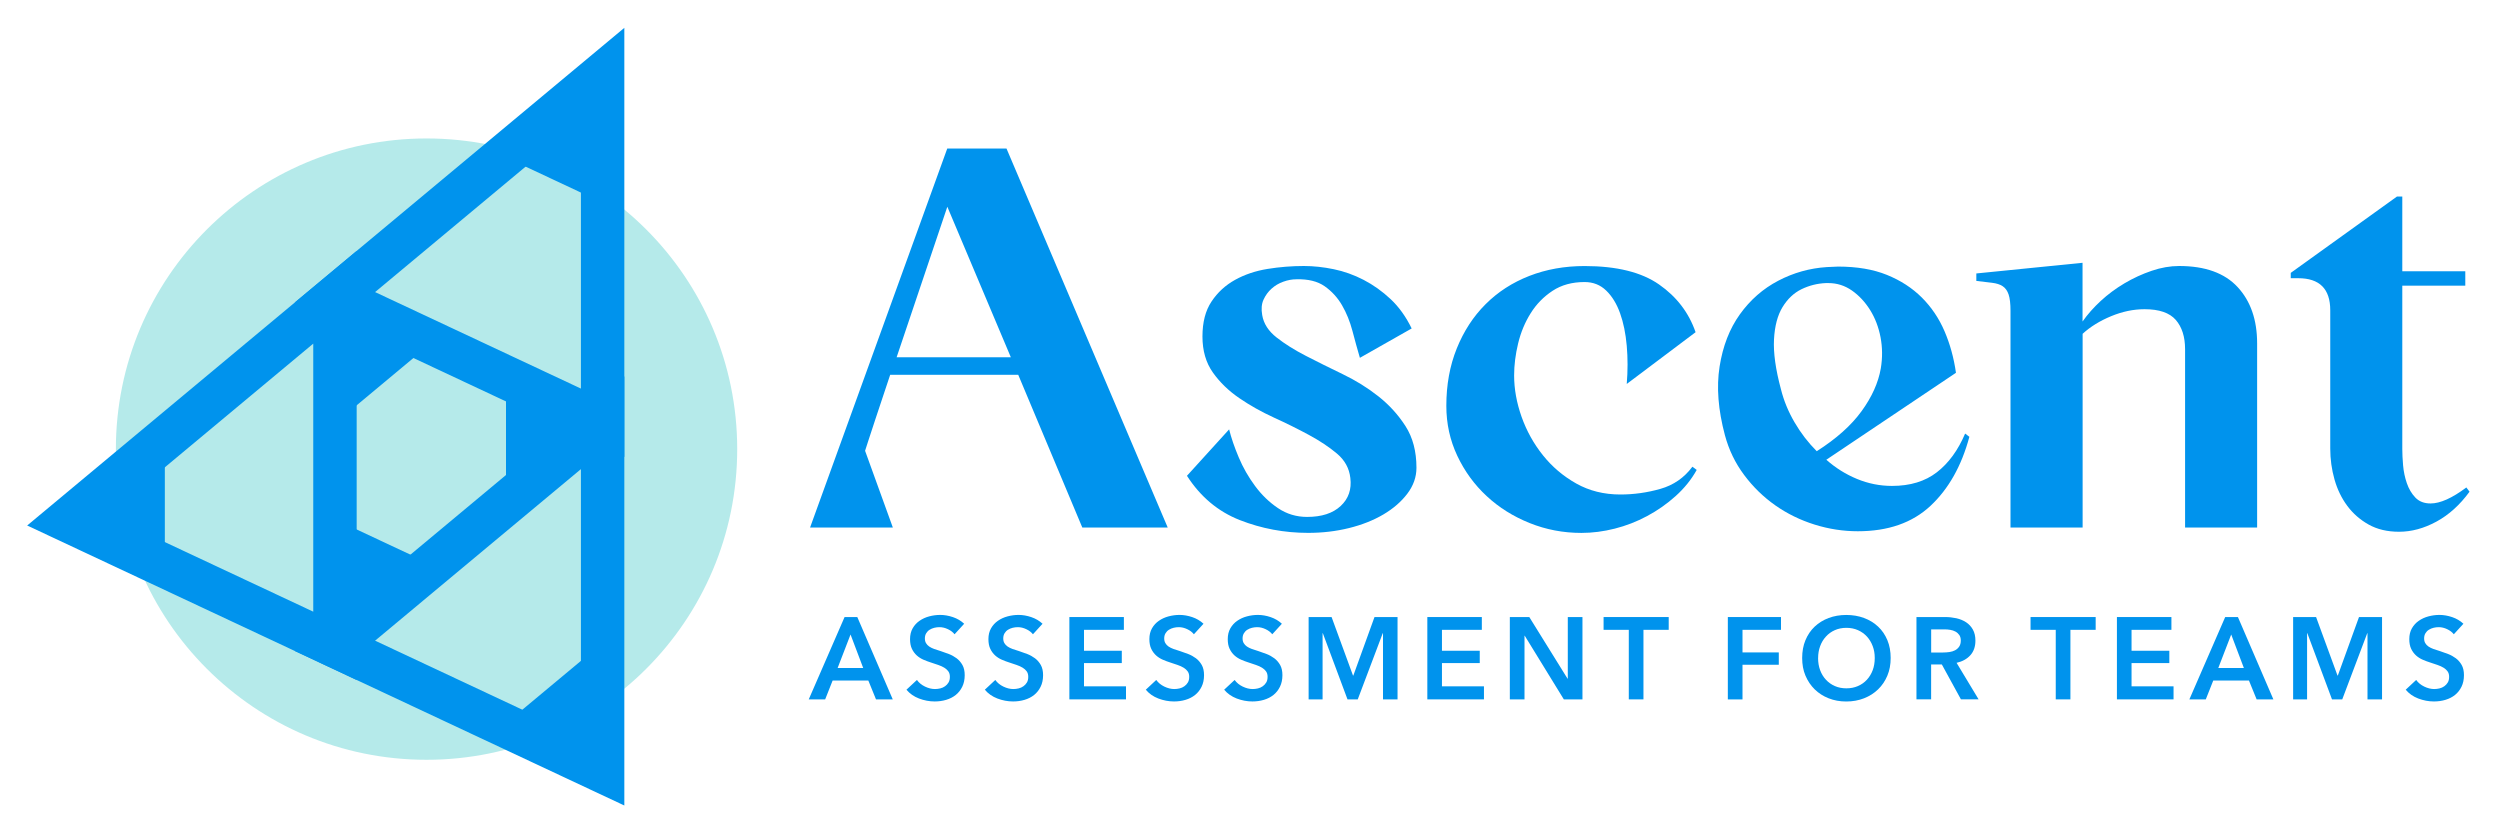
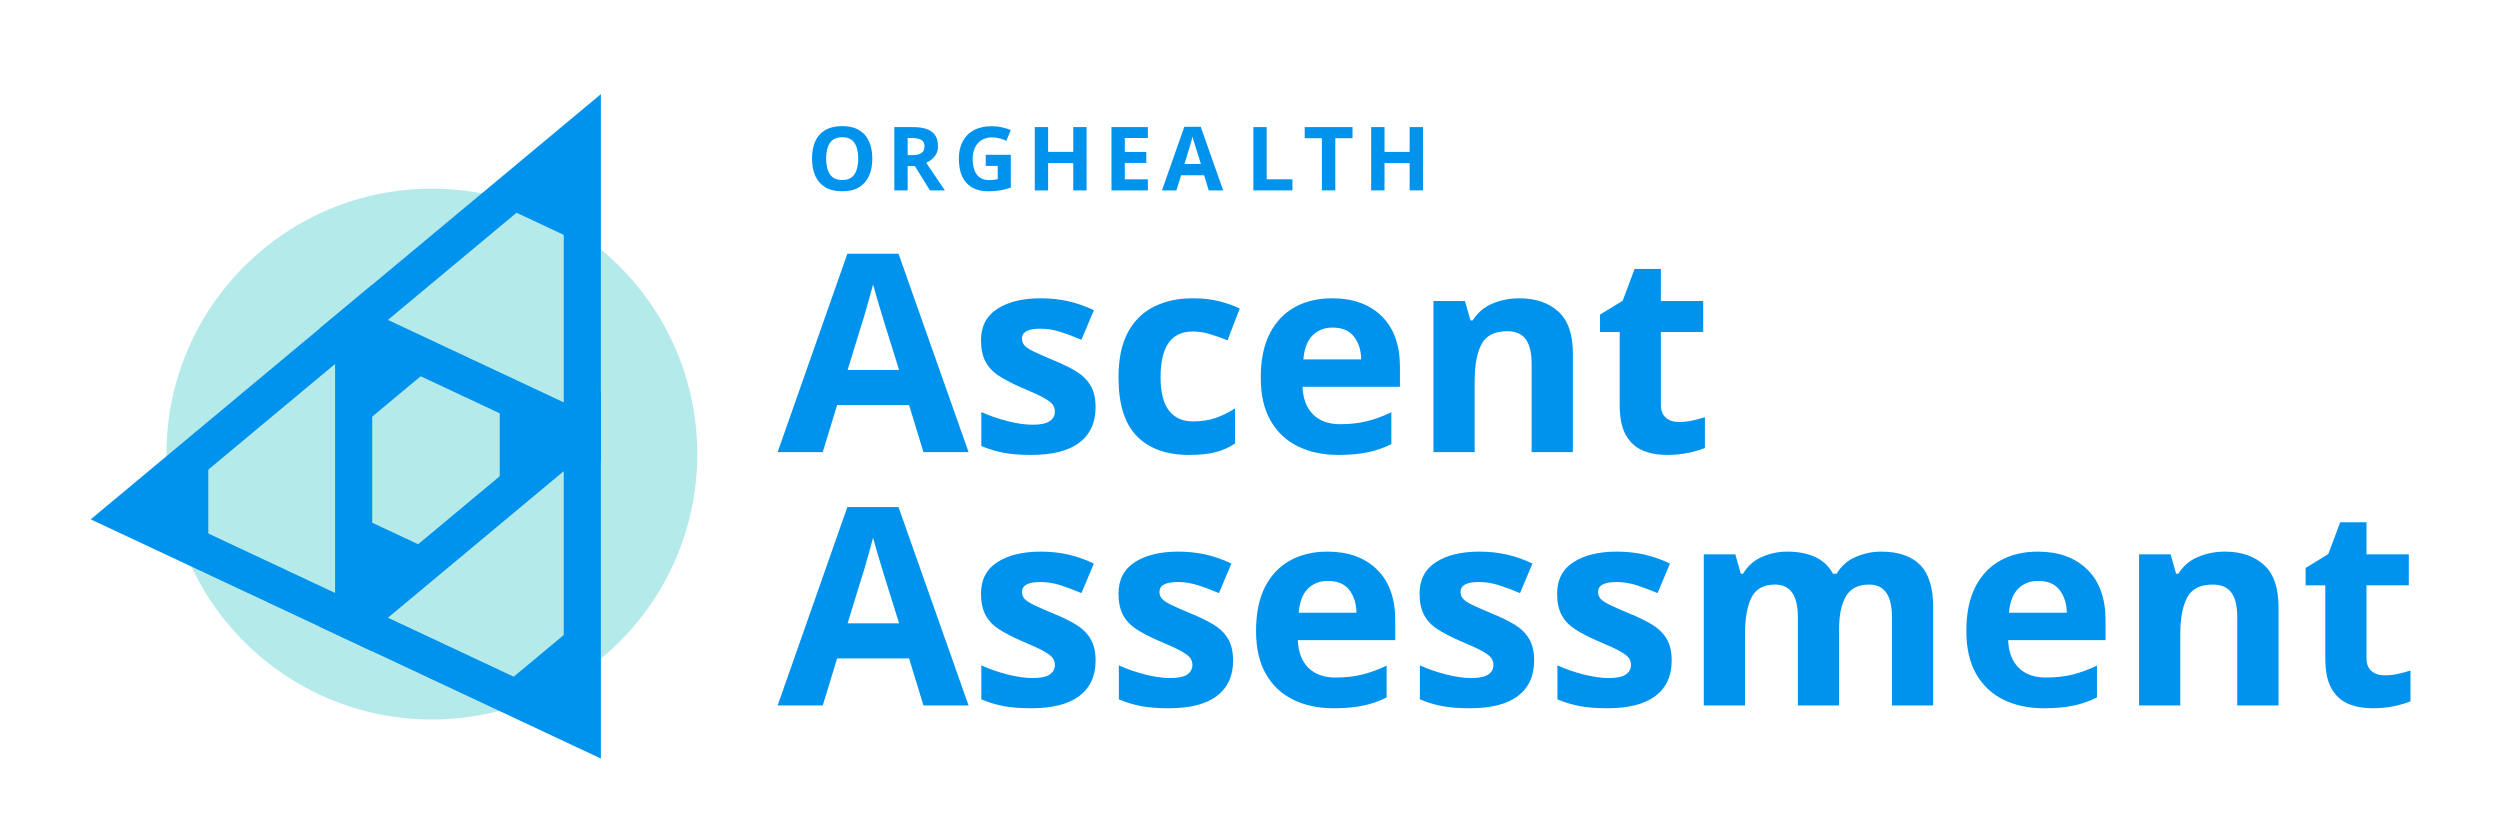
<svg xmlns="http://www.w3.org/2000/svg" id="a" viewBox="0 0 600 200">
-   <path d="M209.93,101.11c-1.2,3.59-2.31,7.08-2.31,7.08,1.02,2.82,6.02,16.64,6.66,18.41h-19.86l32.92-90.95h14.22l38.69,90.95h-20.5l-15.37-36.64h-30.74l-3.71,11.14ZM242.6,85.74l-15.24-36.12-12.17,36.12h27.41Z" style="fill:#0093ed;" />
-   <path d="M326.37,85.87c-.6-2.05-1.2-4.21-1.79-6.47-.6-2.26-1.43-4.31-2.5-6.15-1.07-1.84-2.46-3.35-4.16-4.55-1.71-1.19-3.97-1.75-6.79-1.67-1.02,0-2.07.19-3.14.58-1.07.38-2.01.94-2.82,1.67-.81.73-1.45,1.6-1.92,2.63-.47,1.02-.58,2.26-.32,3.71.34,2.05,1.49,3.84,3.46,5.38,1.96,1.54,4.31,3.01,7.05,4.42,2.73,1.41,5.66,2.86,8.77,4.36,3.12,1.5,5.98,3.27,8.58,5.32,2.6,2.05,4.78,4.44,6.53,7.17,1.75,2.73,2.63,6.06,2.63,9.99,0,2.22-.73,4.29-2.18,6.21-1.45,1.92-3.37,3.59-5.76,5-2.39,1.41-5.15,2.5-8.26,3.27-3.12.77-6.38,1.15-9.8,1.15-5.72,0-11.19-1.03-16.4-3.07-5.21-2.05-9.44-5.59-12.68-10.63l10.12-11.14c.51,2.05,1.28,4.29,2.31,6.73,1.02,2.43,2.33,4.72,3.91,6.85,1.58,2.14,3.41,3.91,5.51,5.32,2.09,1.41,4.42,2.11,6.98,2.11,3.5,0,6.19-.87,8.07-2.63,1.88-1.75,2.65-3.99,2.31-6.73-.26-2.31-1.33-4.25-3.2-5.83-1.88-1.58-4.12-3.07-6.73-4.48-2.61-1.41-5.4-2.8-8.39-4.16-2.99-1.37-5.76-2.92-8.33-4.68-2.56-1.75-4.68-3.8-6.34-6.15-1.67-2.35-2.5-5.23-2.5-8.65s.72-6.21,2.18-8.39c1.45-2.18,3.33-3.91,5.64-5.19,2.31-1.28,4.91-2.16,7.81-2.63,2.9-.47,5.81-.7,8.71-.7,2.31,0,4.7.26,7.17.77,2.48.51,4.87,1.37,7.17,2.56,2.31,1.2,4.46,2.73,6.47,4.61,2,1.88,3.69,4.23,5.06,7.05l-12.43,7.05Z" style="fill:#0093ed;" />
-   <path d="M390.42,92.15c.26-3.16.26-6.21,0-9.16-.26-2.95-.79-5.55-1.6-7.81-.81-2.26-1.92-4.08-3.33-5.44-1.41-1.37-3.14-2.05-5.19-2.05-2.99,0-5.55.7-7.69,2.11-2.14,1.41-3.89,3.2-5.25,5.38-1.37,2.18-2.37,4.59-3.01,7.24-.64,2.65-.96,5.21-.96,7.69,0,3.25.6,6.55,1.79,9.93,1.2,3.37,2.9,6.45,5.12,9.22,2.22,2.78,4.89,5.04,8.01,6.79,3.12,1.75,6.64,2.63,10.57,2.63,3.24,0,6.45-.45,9.61-1.35,3.16-.9,5.72-2.67,7.69-5.32l1.03.77c-1.28,2.31-2.97,4.4-5.06,6.28-2.09,1.88-4.38,3.48-6.85,4.8-2.48,1.33-5.06,2.33-7.75,3.01-2.69.68-5.36,1.03-8.01,1.03-4.36,0-8.5-.79-12.43-2.37-3.93-1.58-7.37-3.73-10.31-6.47-2.95-2.73-5.3-5.96-7.05-9.67-1.75-3.71-2.63-7.71-2.63-11.98,0-5.04.83-9.63,2.5-13.77,1.67-4.14,3.97-7.69,6.92-10.63,2.95-2.95,6.45-5.21,10.5-6.79,4.06-1.58,8.47-2.37,13.26-2.37,7.69,0,13.64,1.47,17.87,4.42,4.23,2.95,7.15,6.77,8.77,11.46l-16.52,12.42Z" style="fill:#0093ed;" />
-   <path d="M438.32,110.34c2.22,1.97,4.68,3.5,7.37,4.61,2.69,1.11,5.49,1.67,8.39,1.67,4.36,0,7.94-1.09,10.76-3.27,2.82-2.18,5.08-5.27,6.79-9.29l1.02.77c-1.88,7-5,12.53-9.35,16.59-4.36,4.06-10.16,6.08-17.42,6.08-3.5,0-6.96-.53-10.38-1.6-3.42-1.07-6.55-2.6-9.42-4.61-2.86-2.01-5.36-4.44-7.49-7.3-2.14-2.86-3.67-6.04-4.61-9.54-1.62-6.06-2.05-11.55-1.28-16.46.77-4.91,2.39-9.09,4.87-12.55,2.48-3.46,5.55-6.15,9.22-8.07,3.67-1.92,7.56-3.01,11.66-3.27.43,0,.87-.02,1.34-.06.47-.04.92-.06,1.34-.06,4.53,0,8.43.66,11.72,1.99,3.29,1.33,6.08,3.14,8.39,5.44,2.31,2.31,4.12,5,5.44,8.07,1.32,3.07,2.24,6.4,2.75,9.99l-31.13,20.88ZM436.02,108.29c4.7-2.99,8.28-6.19,10.76-9.61,2.48-3.41,4.01-6.83,4.61-10.25.43-2.56.4-5.06-.06-7.49-.47-2.43-1.3-4.61-2.5-6.53-1.2-1.92-2.65-3.48-4.36-4.68-1.71-1.19-3.59-1.79-5.64-1.79h-.64c-2.05.09-3.99.58-5.83,1.47-1.84.9-3.35,2.33-4.55,4.29-1.2,1.97-1.88,4.55-2.05,7.75-.17,3.2.38,7.2,1.67,11.98.68,2.73,1.77,5.38,3.27,7.94,1.49,2.56,3.27,4.87,5.32,6.92Z" style="fill:#0093ed;" />
-   <path d="M499.81,126.61h-17.29v-52.01c0-1.71-.15-3.01-.45-3.91-.3-.9-.77-1.56-1.41-1.99-.64-.43-1.5-.7-2.56-.83-1.07-.13-2.33-.28-3.78-.45v-1.79l25.49-2.56v14.09c1.2-1.71,2.65-3.35,4.36-4.93,1.71-1.58,3.61-2.99,5.7-4.23,2.09-1.24,4.27-2.24,6.53-3.01,2.26-.77,4.46-1.15,6.6-1.15,6.23,0,10.91,1.69,14.03,5.06,3.12,3.37,4.68,7.88,4.68,13.51v44.19h-17.29v-42.78c0-2.99-.75-5.34-2.24-7.05-1.5-1.71-3.99-2.56-7.49-2.56-2.65,0-5.32.56-8.01,1.67-2.69,1.11-4.98,2.52-6.85,4.23v46.5Z" style="fill:#0093ed;" />
-   <path d="M592.68,118.02c-2.31,3.16-4.95,5.55-7.94,7.17-2.99,1.62-5.98,2.43-8.97,2.43-2.82,0-5.25-.58-7.3-1.73s-3.76-2.65-5.12-4.48c-1.37-1.84-2.39-3.95-3.07-6.34-.68-2.39-1.02-4.87-1.02-7.43v-33.18c0-5.12-2.56-7.69-7.69-7.69h-1.79v-1.28l25.49-18.32h1.28v17.93h15.12v3.46h-15.12v39.2c0,1.11.06,2.41.19,3.91.13,1.5.43,2.93.9,4.29.47,1.37,1.15,2.52,2.05,3.46.9.94,2.11,1.41,3.65,1.41,2.31,0,5.17-1.28,8.58-3.84l.77,1.02Z" style="fill:#0093ed;" />
-   <circle cx="102.37" cy="107.79" r="74.56" style="fill:#b5eaea;" />
-   <path d="M149.84,109.66l-79.08-37.08L149.84,6.68v102.98ZM90.02,70.1l49.4,23.16V28.93l-49.4,41.17Z" style="fill:#0093ed;" />
-   <path d="M85.6,163.2L6.52,126.12,85.6,60.22v102.98ZM25.78,123.64l49.4,23.16v-64.33l-49.4,41.17Z" style="fill:#0093ed;" />
-   <path d="M149.84,193.32l-79.08-37.08,79.08-65.91v102.98ZM90.02,153.76l49.4,23.16v-64.33l-49.4,41.17Z" style="fill:#0093ed;" />
-   <polygon points="39.56 105.52 16.31 124.89 39.56 135.79 39.56 105.52" style="fill:#0093ed;" />
-   <polygon points="144.63 17.81 120.94 37.55 144.63 48.66 144.63 17.81" style="fill:#0093ed;" />
-   <polygon points="144.63 154.27 120.94 174.01 144.63 185.12 144.63 154.27" style="fill:#0093ed;" />
-   <polygon points="80.39 155 103.71 135.56 80.39 124.63 80.39 155" style="fill:#0093ed;" />
-   <polygon points="121.44 120.83 144.73 101.41 121.44 90.49 121.44 120.83" style="fill:#0093ed;" />
-   <polygon points="80.29 101.7 103.59 82.28 80.29 71.36 80.29 101.7" style="fill:#0093ed;" />
-   <path d="M202.71,148.09h3.04l8.51,19.76h-4.02l-1.84-4.52h-8.57l-1.79,4.52h-3.94l8.6-19.76ZM207.17,160.32l-3.04-8.04-3.1,8.04h6.14Z" style="fill:#0093ed;" />
-   <path d="M229.09,152.22c-.37-.48-.9-.89-1.58-1.21-.68-.33-1.36-.49-2.05-.49-.41,0-.82.05-1.23.15s-.78.26-1.12.47-.61.49-.82.84c-.21.34-.32.76-.32,1.24,0,.45.09.83.28,1.14.19.32.44.59.77.81s.72.42,1.19.59c.46.17.98.33,1.54.5.63.21,1.29.44,1.97.7.68.26,1.3.61,1.87,1.03.57.43,1.03.97,1.4,1.62.36.65.54,1.46.54,2.43,0,1.06-.2,1.99-.59,2.78-.39.79-.91,1.45-1.56,1.97-.65.52-1.42.91-2.29,1.17-.88.26-1.8.39-2.76.39-1.28,0-2.54-.24-3.77-.71-1.23-.47-2.23-1.18-3.01-2.11l2.51-2.34c.48.67,1.13,1.2,1.94,1.59.81.39,1.6.59,2.39.59.41,0,.83-.05,1.26-.15.43-.1.81-.27,1.16-.52.34-.24.62-.54.84-.91s.32-.81.32-1.35-.12-.95-.36-1.3c-.24-.34-.57-.64-.98-.89s-.89-.47-1.45-.66c-.56-.19-1.14-.38-1.76-.59-.6-.19-1.19-.41-1.79-.67-.6-.26-1.13-.6-1.61-1.03-.47-.43-.86-.95-1.16-1.58-.3-.62-.45-1.4-.45-2.33,0-1,.21-1.87.63-2.6.42-.73.97-1.33,1.65-1.8s1.45-.83,2.32-1.06c.87-.23,1.74-.35,2.64-.35,1,0,2.02.18,3.06.53,1.03.35,1.93.88,2.69,1.59l-2.29,2.51Z" style="fill:#0093ed;" />
-   <path d="M247.9,152.22c-.37-.48-.9-.89-1.58-1.21-.68-.33-1.36-.49-2.05-.49-.41,0-.82.05-1.23.15s-.78.26-1.12.47-.61.49-.82.84c-.21.34-.32.76-.32,1.24,0,.45.09.83.28,1.14.19.32.44.59.77.81s.72.42,1.19.59c.46.17.98.33,1.54.5.63.21,1.29.44,1.97.7.68.26,1.3.61,1.87,1.03.57.43,1.03.97,1.4,1.62.36.65.54,1.46.54,2.43,0,1.06-.2,1.99-.59,2.78-.39.79-.91,1.45-1.56,1.97-.65.52-1.42.91-2.29,1.17-.88.26-1.8.39-2.76.39-1.28,0-2.54-.24-3.77-.71-1.23-.47-2.23-1.18-3.01-2.11l2.51-2.34c.48.67,1.13,1.2,1.94,1.59.81.39,1.6.59,2.39.59.41,0,.83-.05,1.26-.15.43-.1.81-.27,1.16-.52.34-.24.62-.54.84-.91s.32-.81.32-1.35-.12-.95-.36-1.3c-.24-.34-.57-.64-.98-.89s-.89-.47-1.45-.66c-.56-.19-1.14-.38-1.76-.59-.6-.19-1.19-.41-1.79-.67-.6-.26-1.13-.6-1.61-1.03-.47-.43-.86-.95-1.16-1.58-.3-.62-.45-1.4-.45-2.33,0-1,.21-1.87.63-2.6.42-.73.97-1.33,1.65-1.8s1.45-.83,2.32-1.06c.87-.23,1.74-.35,2.64-.35,1,0,2.02.18,3.06.53,1.03.35,1.93.88,2.69,1.59l-2.29,2.51Z" style="fill:#0093ed;" />
-   <path d="M256.64,148.09h13.09v3.07h-9.57v5.02h9.07v2.96h-9.07v5.58h10.08v3.13h-13.59v-19.76Z" style="fill:#0093ed;" />
-   <path d="M286.53,152.22c-.37-.48-.9-.89-1.58-1.21-.68-.33-1.36-.49-2.05-.49-.41,0-.82.05-1.23.15s-.78.26-1.12.47-.61.49-.82.84c-.21.34-.32.76-.32,1.24,0,.45.09.83.28,1.14.19.32.44.59.77.81s.72.42,1.19.59c.46.17.98.33,1.54.5.63.21,1.29.44,1.97.7.68.26,1.3.61,1.87,1.03.57.43,1.03.97,1.4,1.62.36.65.54,1.46.54,2.43,0,1.06-.2,1.99-.59,2.78-.39.79-.91,1.45-1.56,1.97-.65.52-1.42.91-2.29,1.17-.88.26-1.8.39-2.76.39-1.28,0-2.54-.24-3.77-.71-1.23-.47-2.23-1.18-3.01-2.11l2.51-2.34c.48.67,1.13,1.2,1.94,1.59.81.39,1.6.59,2.39.59.41,0,.83-.05,1.26-.15.43-.1.81-.27,1.16-.52.34-.24.62-.54.84-.91s.32-.81.32-1.35-.12-.95-.36-1.3c-.24-.34-.57-.64-.98-.89s-.89-.47-1.45-.66c-.56-.19-1.14-.38-1.76-.59-.6-.19-1.19-.41-1.79-.67-.6-.26-1.13-.6-1.61-1.03-.47-.43-.86-.95-1.16-1.58-.3-.62-.45-1.4-.45-2.33,0-1,.21-1.87.63-2.6.42-.73.97-1.33,1.65-1.8s1.45-.83,2.32-1.06c.87-.23,1.74-.35,2.64-.35,1,0,2.02.18,3.06.53,1.03.35,1.93.88,2.69,1.59l-2.29,2.51Z" style="fill:#0093ed;" />
-   <path d="M305.34,152.22c-.37-.48-.9-.89-1.58-1.21-.68-.33-1.36-.49-2.05-.49-.41,0-.82.05-1.23.15s-.78.26-1.12.47-.61.49-.82.84c-.21.34-.32.76-.32,1.24,0,.45.09.83.28,1.14.19.32.44.59.77.81s.72.42,1.19.59c.46.17.98.33,1.54.5.63.21,1.29.44,1.97.7.68.26,1.3.61,1.87,1.03.57.43,1.03.97,1.4,1.62.36.65.54,1.46.54,2.43,0,1.06-.2,1.99-.59,2.78-.39.79-.91,1.45-1.56,1.97-.65.52-1.42.91-2.29,1.17-.88.26-1.8.39-2.76.39-1.28,0-2.54-.24-3.77-.71-1.23-.47-2.23-1.18-3.01-2.11l2.51-2.34c.48.67,1.13,1.2,1.94,1.59.81.39,1.6.59,2.39.59.41,0,.83-.05,1.26-.15.43-.1.81-.27,1.16-.52.34-.24.62-.54.84-.91s.32-.81.32-1.35-.12-.95-.36-1.3c-.24-.34-.57-.64-.98-.89s-.89-.47-1.45-.66c-.56-.19-1.14-.38-1.76-.59-.6-.19-1.19-.41-1.79-.67-.6-.26-1.13-.6-1.61-1.03-.47-.43-.86-.95-1.16-1.58-.3-.62-.45-1.4-.45-2.33,0-1,.21-1.87.63-2.6.42-.73.97-1.33,1.65-1.8s1.45-.83,2.32-1.06c.87-.23,1.74-.35,2.64-.35,1,0,2.02.18,3.06.53,1.03.35,1.93.88,2.69,1.59l-2.29,2.51Z" style="fill:#0093ed;" />
-   <path d="M314.08,148.09h5.5l5.14,14.04h.08l5.08-14.04h5.53v19.76h-3.49v-15.88h-.06l-6,15.88h-2.46l-5.92-15.88h-.06v15.88h-3.35v-19.76Z" style="fill:#0093ed;" />
-   <path d="M342.55,148.09h13.09v3.07h-9.57v5.02h9.07v2.96h-9.07v5.58h10.08v3.13h-13.59v-19.76Z" style="fill:#0093ed;" />
-   <path d="M362.37,148.09h4.66l9.18,14.79h.06v-14.79h3.52v19.76h-4.47l-9.38-15.27h-.06v15.27h-3.52v-19.76Z" style="fill:#0093ed;" />
-   <path d="M390.92,151.16h-6.06v-3.07h15.63v3.07h-6.06v16.69h-3.52v-16.69Z" style="fill:#0093ed;" />
-   <path d="M414.68,148.09h12.76v3.07h-9.24v5.42h8.71v2.96h-8.71v8.32h-3.52v-19.76Z" style="fill:#0093ed;" />
-   <path d="M432.52,157.92c0-1.58.26-3.01.79-4.28s1.27-2.36,2.21-3.25c.94-.89,2.06-1.58,3.35-2.07,1.29-.48,2.7-.73,4.23-.73s2.97.24,4.27.73c1.3.48,2.43,1.17,3.38,2.07.95.89,1.69,1.98,2.22,3.25s.79,2.7.79,4.28-.26,2.96-.79,4.23-1.27,2.37-2.22,3.29c-.95.92-2.08,1.64-3.38,2.15-1.3.51-2.73.77-4.27.77s-2.94-.26-4.23-.77-2.41-1.23-3.35-2.15c-.94-.92-1.67-2.02-2.21-3.29s-.79-2.68-.79-4.23ZM436.34,157.92c0,1.06.16,2.03.49,2.92.33.88.79,1.65,1.4,2.3.6.65,1.32,1.16,2.15,1.52.83.36,1.74.54,2.75.54s1.93-.18,2.76-.54c.84-.36,1.56-.87,2.16-1.52s1.07-1.42,1.4-2.3.49-1.86.49-2.92-.16-1.97-.49-2.85-.79-1.64-1.38-2.29-1.31-1.16-2.15-1.54c-.84-.37-1.77-.56-2.79-.56s-1.95.19-2.78.56-1.54.88-2.13,1.54c-.6.65-1.06,1.41-1.38,2.29-.33.88-.49,1.82-.49,2.85Z" style="fill:#0093ed;" />
-   <path d="M459.95,148.09h6.87c.93,0,1.83.1,2.71.29.88.2,1.65.52,2.33.96.68.45,1.22,1.03,1.63,1.76s.61,1.61.61,2.65c0,1.43-.4,2.6-1.21,3.5-.81.9-1.91,1.51-3.31,1.83l5.28,8.76h-4.24l-4.58-8.37h-2.57v8.37h-3.52v-19.76ZM466.35,156.6c.5,0,1-.04,1.51-.11.5-.07.95-.21,1.35-.42.4-.21.73-.5.99-.88.26-.38.39-.87.39-1.46,0-.54-.12-.98-.36-1.33-.24-.34-.55-.62-.92-.82-.37-.21-.8-.34-1.27-.42s-.93-.11-1.38-.11h-3.18v5.55h2.88Z" style="fill:#0093ed;" />
-   <path d="M493.39,151.16h-6.06v-3.07h15.63v3.07h-6.06v16.69h-3.52v-16.69Z" style="fill:#0093ed;" />
-   <path d="M508.05,148.09h13.09v3.07h-9.57v5.02h9.07v2.96h-9.07v5.58h10.08v3.13h-13.59v-19.76Z" style="fill:#0093ed;" />
-   <path d="M534.06,148.09h3.04l8.51,19.76h-4.02l-1.84-4.52h-8.57l-1.79,4.52h-3.94l8.6-19.76ZM538.53,160.32l-3.04-8.04-3.1,8.04h6.14Z" style="fill:#0093ed;" />
-   <path d="M550.36,148.09h5.5l5.14,14.04h.08l5.08-14.04h5.53v19.76h-3.49v-15.88h-.06l-6,15.88h-2.46l-5.92-15.88h-.06v15.88h-3.35v-19.76Z" style="fill:#0093ed;" />
-   <path d="M588.91,152.22c-.37-.48-.9-.89-1.58-1.21-.68-.33-1.36-.49-2.05-.49-.41,0-.82.05-1.23.15s-.78.26-1.12.47-.61.49-.82.84c-.21.34-.32.76-.32,1.24,0,.45.09.83.28,1.14.19.32.44.59.77.81s.72.42,1.19.59c.46.17.98.33,1.54.5.63.21,1.29.44,1.97.7.68.26,1.3.61,1.87,1.03.57.43,1.03.97,1.4,1.62.36.65.54,1.46.54,2.43,0,1.06-.2,1.99-.59,2.78-.39.79-.91,1.45-1.56,1.97-.65.52-1.42.91-2.29,1.17-.88.26-1.8.39-2.76.39-1.28,0-2.54-.24-3.77-.71-1.23-.47-2.23-1.18-3.01-2.11l2.51-2.34c.48.67,1.13,1.2,1.94,1.59.81.39,1.6.59,2.39.59.41,0,.83-.05,1.26-.15.43-.1.81-.27,1.16-.52.34-.24.62-.54.84-.91s.32-.81.32-1.35-.12-.95-.36-1.3c-.24-.34-.57-.64-.98-.89s-.89-.47-1.45-.66c-.56-.19-1.14-.38-1.76-.59-.6-.19-1.19-.41-1.79-.67-.6-.26-1.13-.6-1.61-1.03-.47-.43-.86-.95-1.16-1.58-.3-.62-.45-1.4-.45-2.33,0-1,.21-1.87.63-2.6.42-.73.97-1.33,1.65-1.8s1.45-.83,2.32-1.06c.87-.23,1.74-.35,2.64-.35,1,0,2.02.18,3.06.53,1.03.35,1.93.88,2.69,1.59l-2.29,2.51Z" style="fill:#0093ed;" />
+   <circle cx="103.65" cy="108.98" r="63.7" style="fill:#b5eaea;" />
+   <path d="M144.21,110.58l-67.56-31.68,67.56-56.31v87.98ZM93.1,76.78l42.2,19.79v-54.96l-42.2,35.17Z" style="fill:#0093ed;" />
+   <path d="M89.33,156.32l-67.56-31.68,67.56-56.31v87.98ZM38.22,122.52l42.2,19.79v-54.96l-42.2,35.17Z" style="fill:#0093ed;" />
+   <path d="M144.21,182.05l-67.56-31.68,67.56-56.31v87.98ZM93.1,148.25l42.2,19.79v-54.96l-42.2,35.17Z" style="fill:#0093ed;" />
+   <polygon points="49.99 107.03 30.13 123.59 49.99 132.9 49.99 107.03" style="fill:#0093ed;" />
+   <polygon points="139.76 32.1 119.52 48.97 139.76 58.46 139.76 32.1" style="fill:#0093ed;" />
+   <polygon points="139.76 148.69 119.52 165.55 139.76 175.04 139.76 148.69" style="fill:#0093ed;" />
+   <polygon points="84.87 149.31 104.8 132.7 84.87 123.36 84.87 149.31" style="fill:#0093ed;" />
+   <polygon points="119.94 120.12 139.84 103.53 119.94 94.2 119.94 120.12" style="fill:#0093ed;" />
+   <polygon points="84.79 103.77 104.69 87.19 84.79 77.85 84.79 103.77" style="fill:#0093ed;" />
+   <text transform="translate(193.65 45.69)" style="fill:#0093ed; font-family:Metropolis-SemiBold, Metropolis; font-size:21.28px; font-weight:600;">
+     <tspan x="0" y="0" style="letter-spacing:.1em;">ORGHEA</tspan>
+     <tspan x="105.23" y="0" style="letter-spacing:.08em;">L</tspan>
+     <tspan x="119.06" y="0" style="letter-spacing:.1em;">TH</tspan>
+   </text>
+   <text transform="translate(186.63 108.51)" style="fill:#0093ed; font-family:Metropolis-ExtraBold, Metropolis; font-size:66.41px; font-weight:700;">
+     <tspan x="0" y="0">Ascent </tspan>
+     <tspan x="0" y="60.8">Assessment</tspan>
+   </text>
</svg>
